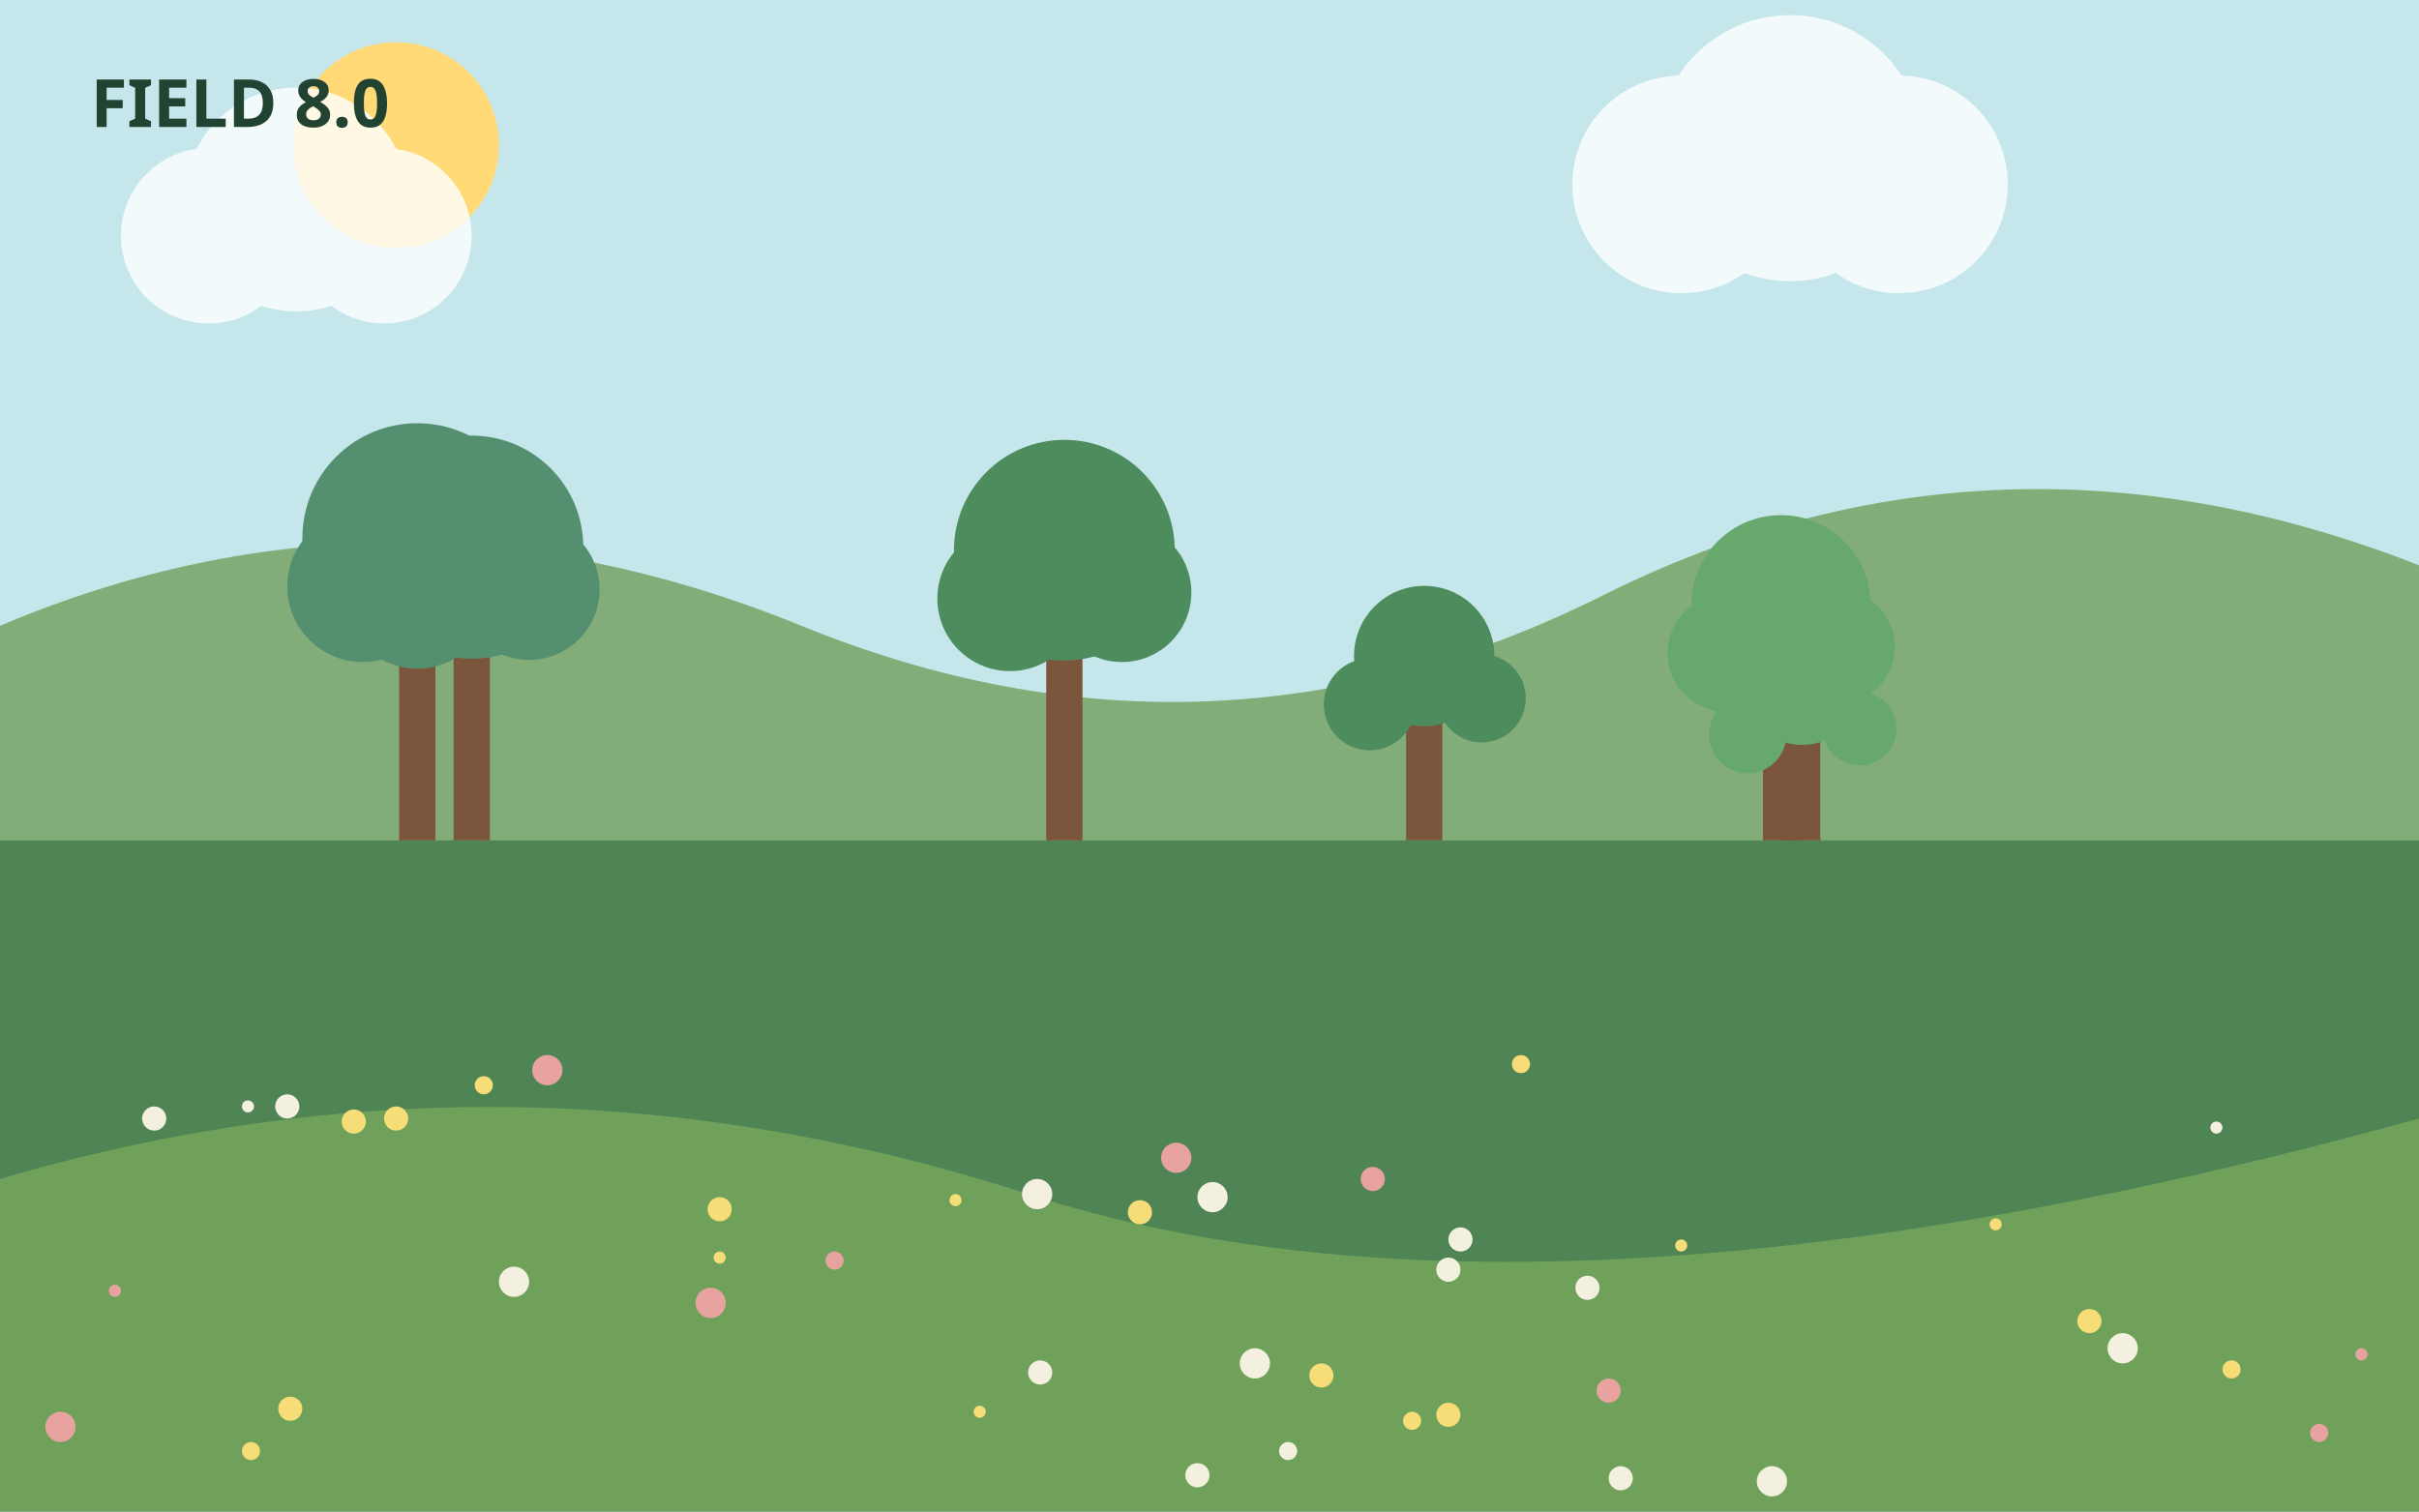
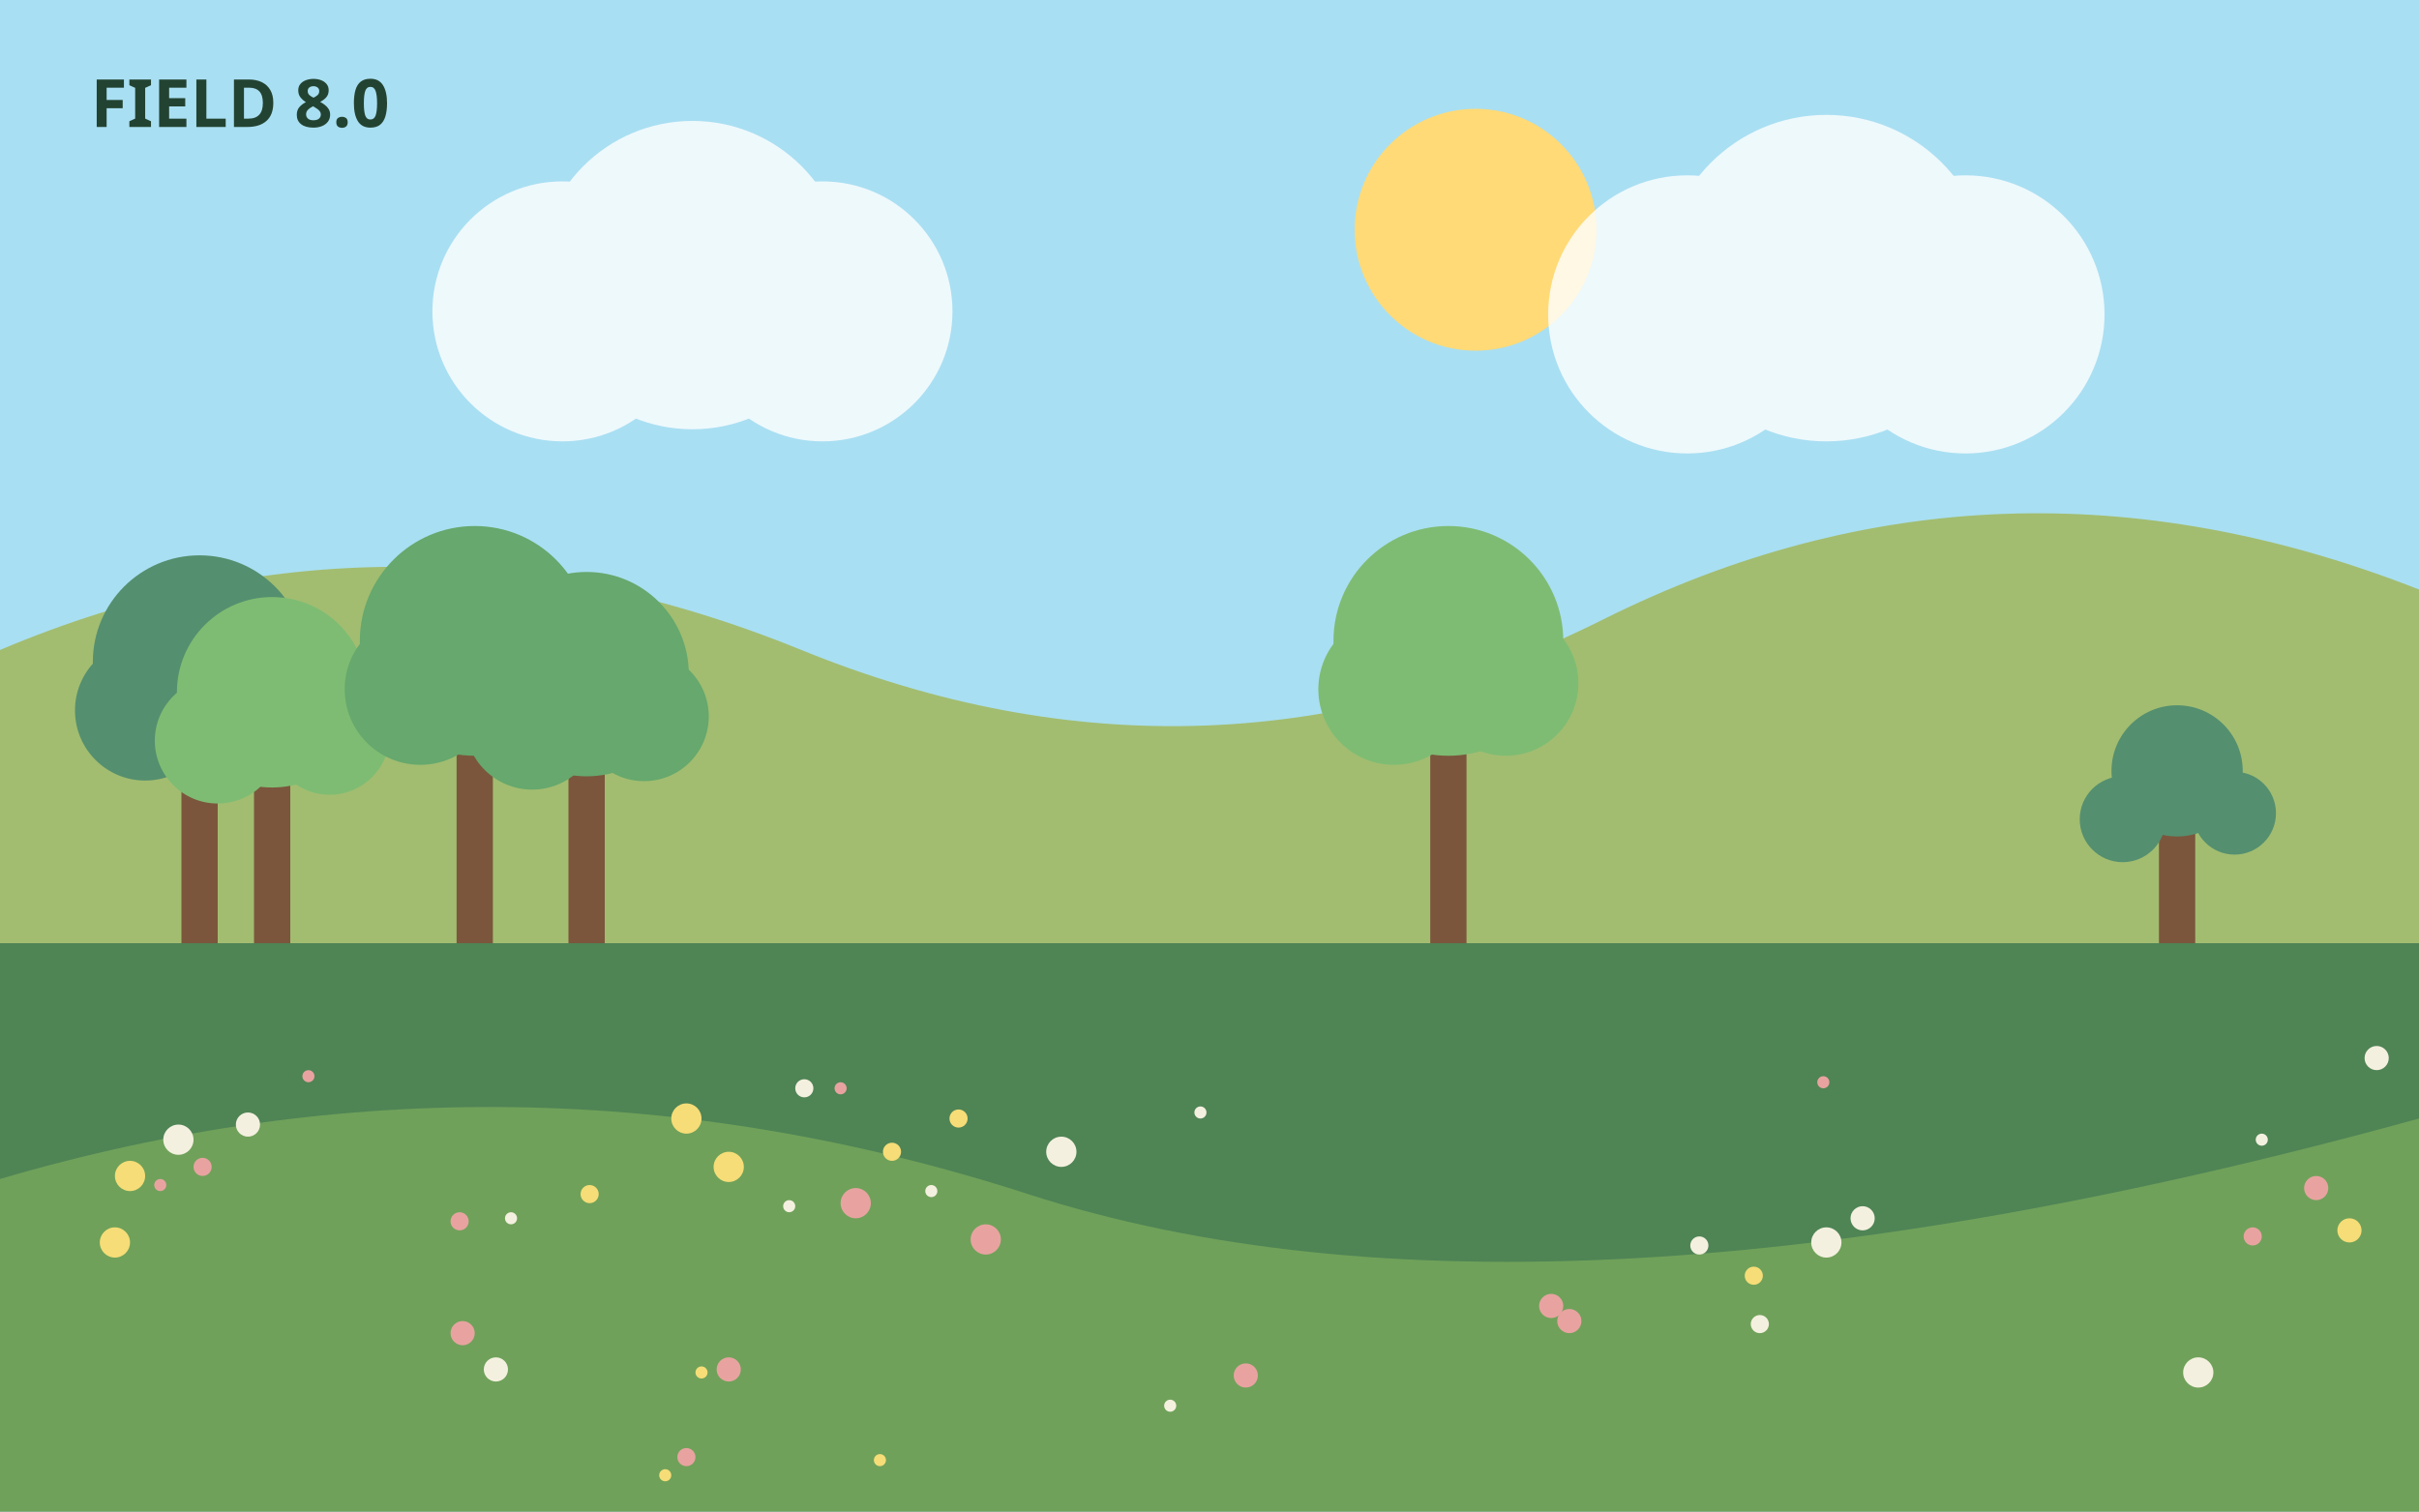
<svg xmlns="http://www.w3.org/2000/svg" width="800" height="500" viewBox="0 0 800 500">
-   <rect width="800" height="500" fill="#c5e7ec" />
-   <circle cx="131" cy="48" r="34" fill="#ffda76" />
+   <rect width="800" height="500" fill="#a9dff2" />
+   <circle cx="488" cy="76" r="40" fill="#ffda76" />
  <g fill="#ffffff" opacity="0.8">
-     <circle cx="69" cy="78" r="29" />
-     <circle cx="98" cy="66" r="37" />
-     <circle cx="127" cy="78" r="29" />
+     <circle cx="558" cy="104" r="46" />
+     <circle cx="604" cy="92" r="54" />
+     <circle cx="650" cy="104" r="46" />
  </g>
  <g fill="#ffffff" opacity="0.8">
-     <circle cx="556" cy="61" r="36" />
-     <circle cx="592" cy="49" r="44" />
-     <circle cx="628" cy="61" r="36" />
+     <circle cx="186" cy="103" r="43" />
+     <circle cx="229" cy="91" r="51" />
+     <circle cx="272" cy="103" r="43" />
  </g>
-   <path d="M0 207 Q130 152 265 207 T530 197 T800 187 V340 H0Z" fill="#82ad78" />
-   <rect y="278" width="800" height="222" fill="#4f8455" />
+   <path d="M0 215 Q130 160 265 215 T530 205 T800 195 V340 H0Z" fill="#a2bd70" />
+   <rect y="312" width="800" height="188" fill="#4f8455" />
  <path d="M0 390 Q170 340 340 395 T800 370 V500 H0Z" fill="#78a95b" opacity="0.78" />
-   <rect x="132" y="178" width="12" height="100" fill="#7b563c" stroke="none" />
-   <circle cx="138" cy="178" r="38.0" fill="#548f6f" stroke="none" />
-   <circle cx="120" cy="194" r="25.0" fill="#548f6f" stroke="none" />
-   <circle cx="157" cy="192" r="24.0" fill="#548f6f" stroke="none" />
-   <rect x="150" y="181" width="12" height="97" fill="#7b563c" stroke="none" />
-   <circle cx="156" cy="181" r="36.9" fill="#548f6f" stroke="none" />
-   <circle cx="138" cy="197" r="24.2" fill="#548f6f" stroke="none" />
-   <circle cx="175" cy="195" r="23.3" fill="#548f6f" stroke="none" />
-   <rect x="346" y="182" width="12" height="96" fill="#7b563c" stroke="none" />
-   <circle cx="352" cy="182" r="36.5" fill="#4d8c5c" stroke="none" />
-   <circle cx="334" cy="198" r="24.0" fill="#4d8c5c" stroke="none" />
-   <circle cx="371" cy="196" r="23.0" fill="#4d8c5c" stroke="none" />
-   <rect x="465" y="217" width="12" height="61" fill="#7b563c" stroke="none" />
-   <circle cx="471" cy="217" r="23.2" fill="#4d8c5c" stroke="none" />
-   <circle cx="453" cy="233" r="15.2" fill="#4d8c5c" stroke="none" />
-   <circle cx="490" cy="231" r="14.6" fill="#4d8c5c" stroke="none" />
-   <rect x="583" y="200" width="12" height="78" fill="#7b563c" stroke="none" />
-   <circle cx="589" cy="200" r="29.6" fill="#66a86d" stroke="none" />
-   <circle cx="571" cy="216" r="19.5" fill="#66a86d" stroke="none" />
-   <circle cx="608" cy="214" r="18.7" fill="#66a86d" stroke="none" />
-   <rect x="590" y="227" width="12" height="51" fill="#7b563c" stroke="none" />
-   <circle cx="596" cy="227" r="19.4" fill="#66a86d" stroke="none" />
-   <circle cx="578" cy="243" r="12.8" fill="#66a86d" stroke="none" />
-   <circle cx="615" cy="241" r="12.2" fill="#66a86d" stroke="none" />
-   <circle cx="276" cy="417" r="3" fill="#e8a3a0" />
-   <circle cx="181" cy="354" r="5" fill="#e8a3a0" />
-   <circle cx="479" cy="420" r="4" fill="#f4f0df" />
-   <circle cx="377" cy="401" r="4" fill="#f6dd77" />
-   <circle cx="316" cy="397" r="2" fill="#f6dd77" />
-   <circle cx="503" cy="352" r="3" fill="#f6dd77" />
-   <circle cx="170" cy="424" r="5" fill="#f4f0df" />
-   <circle cx="479" cy="468" r="4" fill="#f6dd77" />
-   <circle cx="51" cy="370" r="4" fill="#f4f0df" />
-   <circle cx="525" cy="426" r="4" fill="#f4f0df" />
-   <circle cx="160" cy="359" r="3" fill="#f6dd77" />
-   <circle cx="95" cy="366" r="4" fill="#f4f0df" />
-   <circle cx="536" cy="489" r="4" fill="#f4f0df" />
-   <circle cx="691" cy="437" r="4" fill="#f6dd77" />
-   <circle cx="96" cy="466" r="4" fill="#f6dd77" />
-   <circle cx="117" cy="371" r="4" fill="#f6dd77" />
-   <circle cx="467" cy="470" r="3" fill="#f6dd77" />
-   <circle cx="235" cy="431" r="5" fill="#e8a3a0" />
-   <circle cx="401" cy="396" r="5" fill="#f4f0df" />
-   <circle cx="556" cy="412" r="2" fill="#f6dd77" />
-   <circle cx="738" cy="453" r="3" fill="#f6dd77" />
-   <circle cx="324" cy="467" r="2" fill="#f6dd77" />
-   <circle cx="437" cy="455" r="4" fill="#f6dd77" />
-   <circle cx="483" cy="410" r="4" fill="#f4f0df" />
-   <circle cx="532" cy="460" r="4" fill="#e8a3a0" />
-   <circle cx="767" cy="474" r="3" fill="#e8a3a0" />
-   <circle cx="38" cy="427" r="2" fill="#e8a3a0" />
-   <circle cx="238" cy="416" r="2" fill="#f6dd77" />
-   <circle cx="660" cy="405" r="2" fill="#f6dd77" />
-   <circle cx="426" cy="480" r="3" fill="#f4f0df" />
-   <circle cx="781" cy="448" r="2" fill="#e8a3a0" />
-   <circle cx="82" cy="366" r="2" fill="#f4f0df" />
-   <circle cx="389" cy="383" r="5" fill="#e8a3a0" />
-   <circle cx="131" cy="370" r="4" fill="#f6dd77" />
-   <circle cx="415" cy="451" r="5" fill="#f4f0df" />
-   <circle cx="702" cy="446" r="5" fill="#f4f0df" />
-   <circle cx="586" cy="490" r="5" fill="#f4f0df" />
-   <circle cx="454" cy="390" r="4" fill="#e8a3a0" />
-   <circle cx="83" cy="480" r="3" fill="#f6dd77" />
-   <circle cx="733" cy="373" r="2" fill="#f4f0df" />
-   <circle cx="343" cy="395" r="5" fill="#f4f0df" />
-   <circle cx="238" cy="400" r="4" fill="#f6dd77" />
-   <circle cx="344" cy="454" r="4" fill="#f4f0df" />
-   <circle cx="20" cy="472" r="5" fill="#e8a3a0" />
-   <circle cx="396" cy="488" r="4" fill="#f4f0df" />
+   <rect x="60" y="219" width="12" height="93" fill="#7b563c" stroke="none" />
+   <circle cx="66" cy="219" r="35.3" fill="#548f6f" stroke="none" />
+   <circle cx="48" cy="235" r="23.2" fill="#548f6f" stroke="none" />
+   <circle cx="85" cy="233" r="22.3" fill="#548f6f" stroke="none" />
+   <rect x="84" y="229" width="12" height="83" fill="#7b563c" stroke="none" />
+   <circle cx="90" cy="229" r="31.5" fill="#7ebc73" stroke="none" />
+   <circle cx="72" cy="245" r="20.8" fill="#7ebc73" stroke="none" />
+   <circle cx="109" cy="243" r="19.9" fill="#7ebc73" stroke="none" />
+   <rect x="151" y="212" width="12" height="100" fill="#7b563c" stroke="none" />
+   <circle cx="157" cy="212" r="38.0" fill="#66a86d" stroke="none" />
+   <circle cx="139" cy="228" r="25.0" fill="#66a86d" stroke="none" />
+   <circle cx="176" cy="226" r="24.0" fill="#66a86d" stroke="none" />
+   <rect x="188" y="223" width="12" height="89" fill="#7b563c" stroke="none" />
+   <circle cx="194" cy="223" r="33.8" fill="#66a86d" stroke="none" />
+   <circle cx="176" cy="239" r="22.2" fill="#66a86d" stroke="none" />
+   <circle cx="213" cy="237" r="21.4" fill="#66a86d" stroke="none" />
+   <rect x="473" y="212" width="12" height="100" fill="#7b563c" stroke="none" />
+   <circle cx="479" cy="212" r="38.0" fill="#7ebc73" stroke="none" />
+   <circle cx="461" cy="228" r="25.0" fill="#7ebc73" stroke="none" />
+   <circle cx="498" cy="226" r="24.0" fill="#7ebc73" stroke="none" />
+   <rect x="714" y="255" width="12" height="57" fill="#7b563c" stroke="none" />
+   <circle cx="720" cy="255" r="21.7" fill="#548f6f" stroke="none" />
+   <circle cx="702" cy="271" r="14.2" fill="#548f6f" stroke="none" />
+   <circle cx="739" cy="269" r="13.7" fill="#548f6f" stroke="none" />
+   <circle cx="278" cy="360" r="2" fill="#e8a3a0" />
+   <circle cx="164" cy="453" r="4" fill="#f4f0df" />
+   <circle cx="412" cy="455" r="4" fill="#e8a3a0" />
+   <circle cx="326" cy="410" r="5" fill="#e8a3a0" />
+   <circle cx="266" cy="360" r="3" fill="#f4f0df" />
+   <circle cx="169" cy="403" r="2" fill="#f4f0df" />
+   <circle cx="232" cy="454" r="2" fill="#f6dd77" />
+   <circle cx="59" cy="377" r="5" fill="#f4f0df" />
+   <circle cx="220" cy="488" r="2" fill="#f6dd77" />
+   <circle cx="748" cy="377" r="2" fill="#f4f0df" />
+   <circle cx="283" cy="398" r="5" fill="#e8a3a0" />
+   <circle cx="102" cy="356" r="2" fill="#e8a3a0" />
+   <circle cx="295" cy="381" r="3" fill="#f6dd77" />
+   <circle cx="241" cy="453" r="4" fill="#e8a3a0" />
+   <circle cx="616" cy="403" r="4" fill="#f4f0df" />
+   <circle cx="308" cy="394" r="2" fill="#f4f0df" />
+   <circle cx="777" cy="407" r="4" fill="#f6dd77" />
+   <circle cx="152" cy="404" r="3" fill="#e8a3a0" />
+   <circle cx="603" cy="358" r="2" fill="#e8a3a0" />
+   <circle cx="53" cy="392" r="2" fill="#e8a3a0" />
+   <circle cx="745" cy="409" r="3" fill="#e8a3a0" />
+   <circle cx="291" cy="483" r="2" fill="#f6dd77" />
+   <circle cx="241" cy="386" r="5" fill="#f6dd77" />
+   <circle cx="397" cy="368" r="2" fill="#f4f0df" />
+   <circle cx="582" cy="438" r="3" fill="#f4f0df" />
+   <circle cx="317" cy="370" r="3" fill="#f6dd77" />
+   <circle cx="227" cy="370" r="5" fill="#f6dd77" />
+   <circle cx="38" cy="411" r="5" fill="#f6dd77" />
+   <circle cx="351" cy="381" r="5" fill="#f4f0df" />
+   <circle cx="786" cy="350" r="4" fill="#f4f0df" />
+   <circle cx="387" cy="465" r="2" fill="#f4f0df" />
+   <circle cx="562" cy="412" r="3" fill="#f4f0df" />
+   <circle cx="513" cy="432" r="4" fill="#e8a3a0" />
+   <circle cx="82" cy="372" r="4" fill="#f4f0df" />
+   <circle cx="195" cy="395" r="3" fill="#f6dd77" />
+   <circle cx="519" cy="437" r="4" fill="#e8a3a0" />
+   <circle cx="153" cy="441" r="4" fill="#e8a3a0" />
+   <circle cx="43" cy="389" r="5" fill="#f6dd77" />
+   <circle cx="604" cy="411" r="5" fill="#f4f0df" />
+   <circle cx="766" cy="393" r="4" fill="#e8a3a0" />
+   <circle cx="727" cy="454" r="5" fill="#f4f0df" />
+   <circle cx="261" cy="399" r="2" fill="#f4f0df" />
+   <circle cx="580" cy="422" r="3" fill="#f6dd77" />
+   <circle cx="67" cy="386" r="3" fill="#e8a3a0" />
+   <circle cx="227" cy="482" r="3" fill="#e8a3a0" />
  <text x="30" y="42" fill="#234332" font-family="sans-serif" font-size="22" font-weight="700">FIELD 8.0</text>
</svg>
